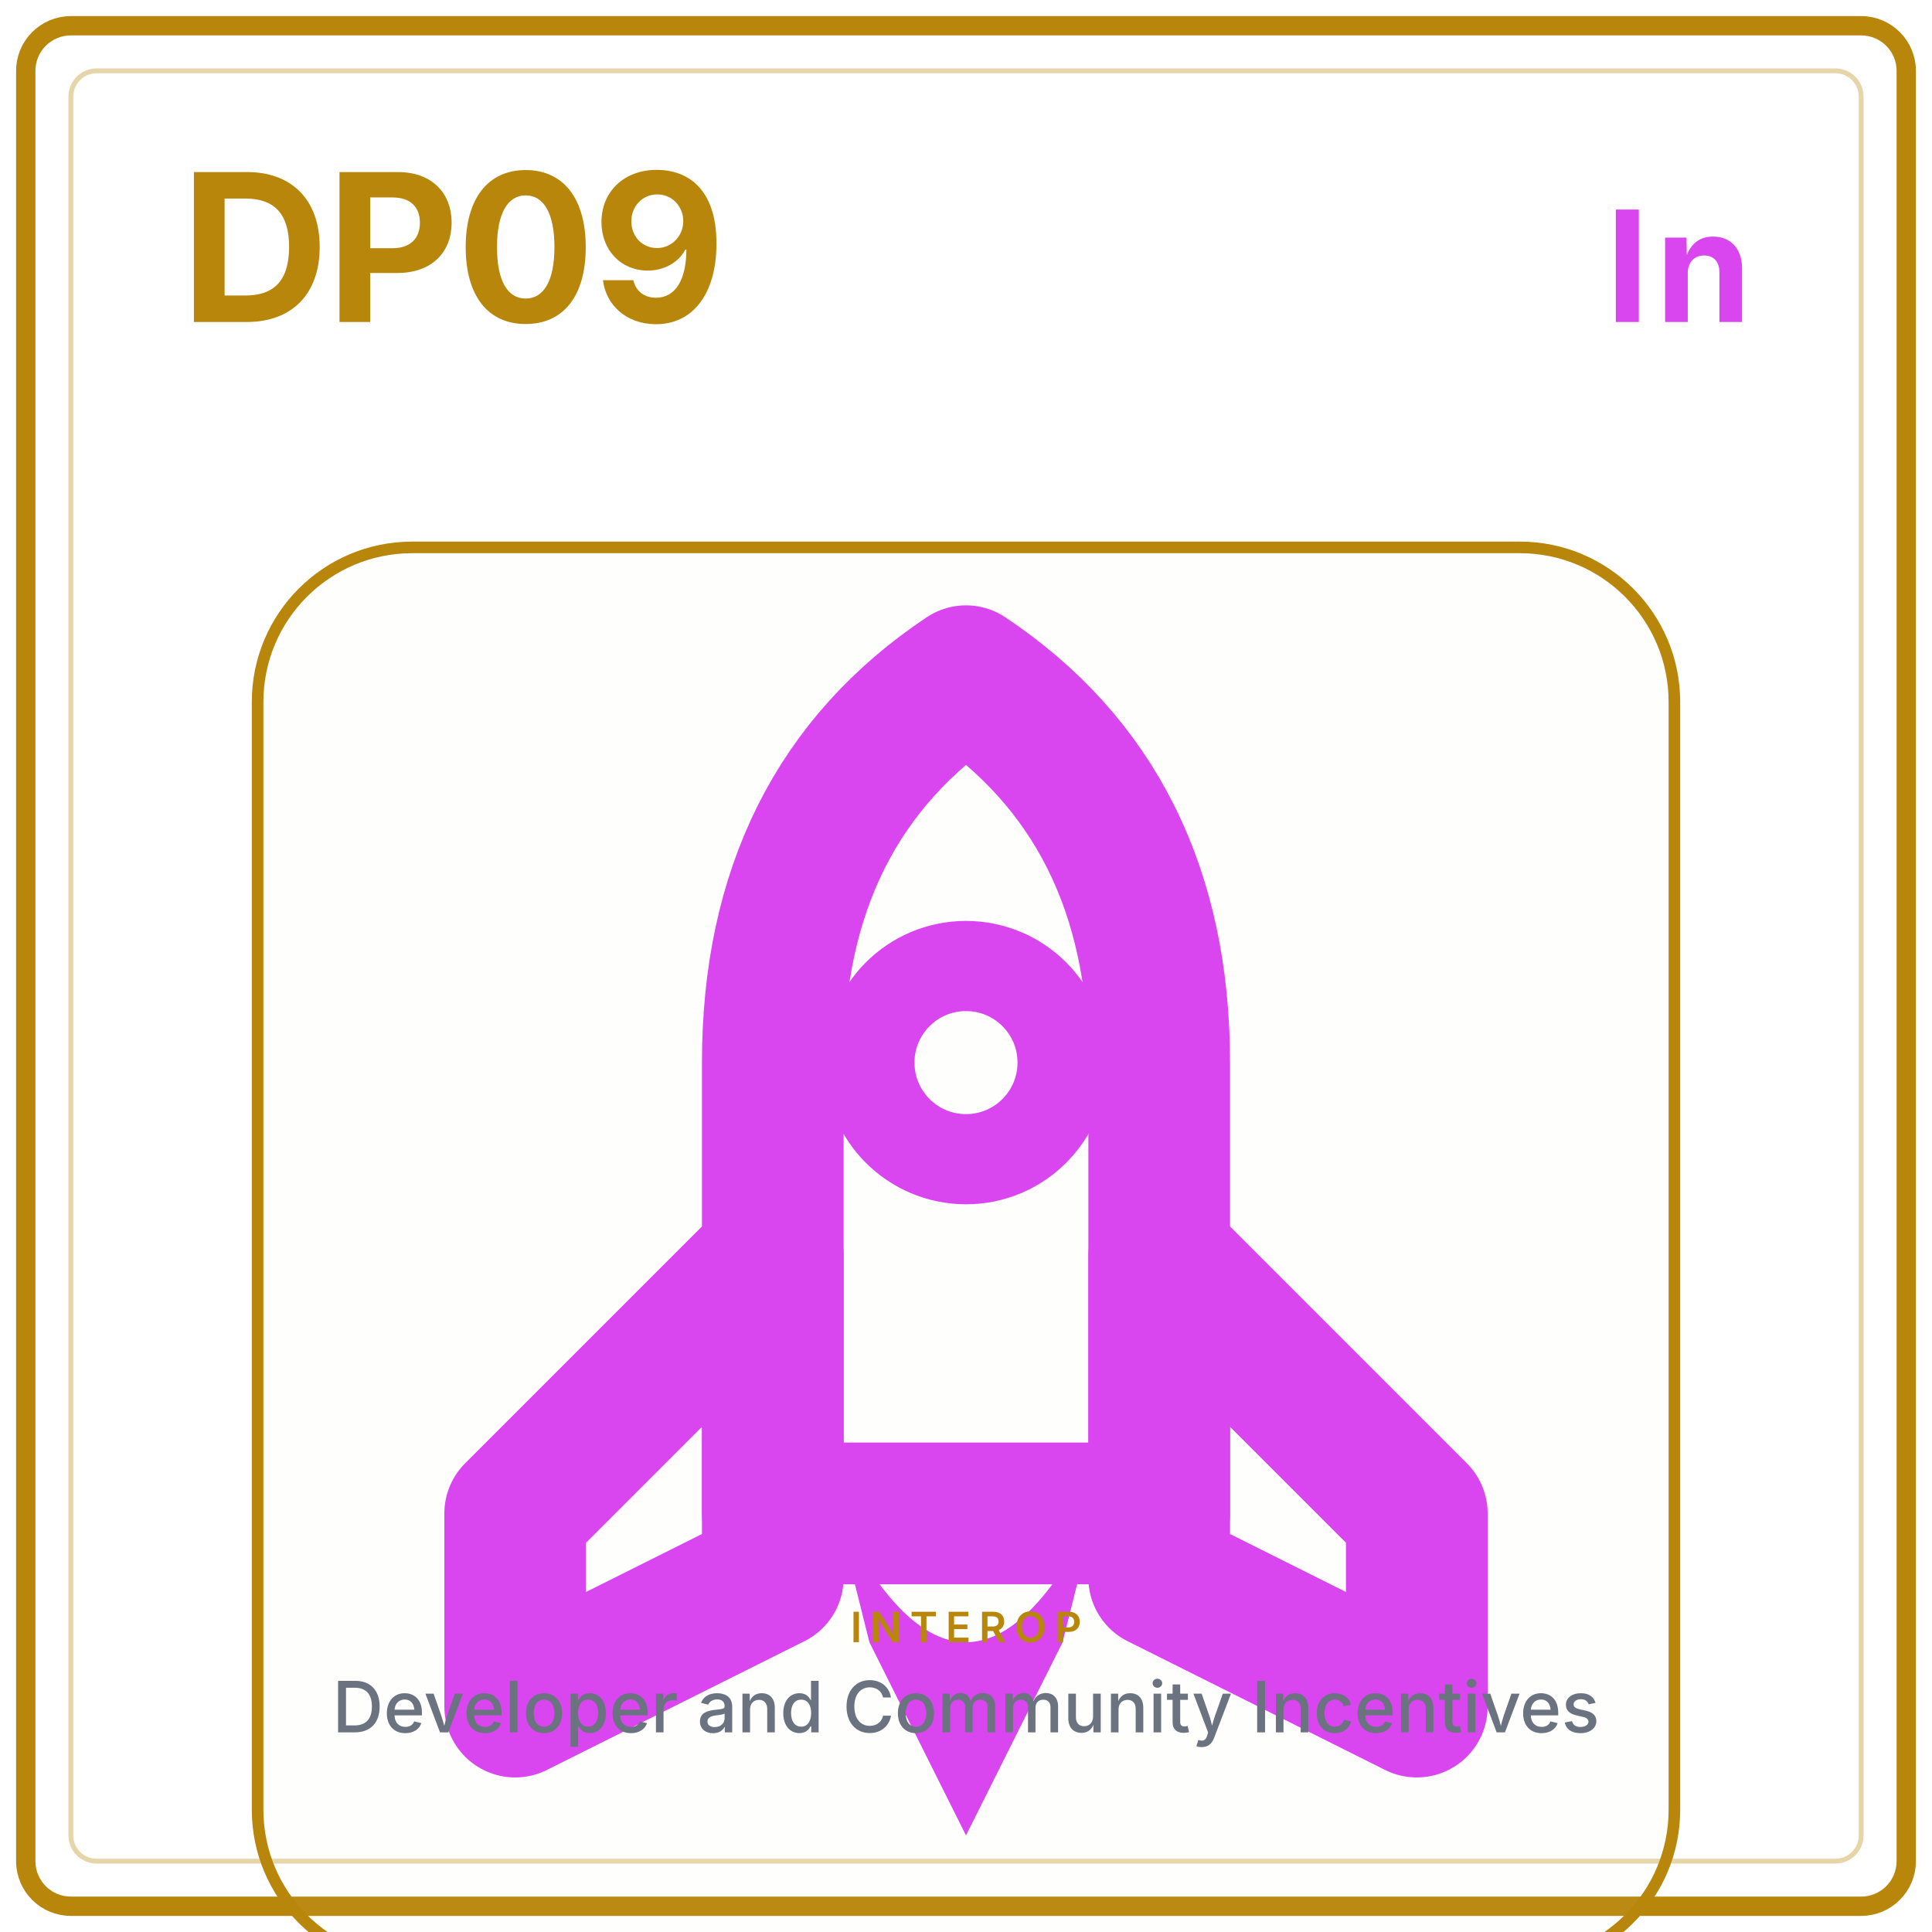
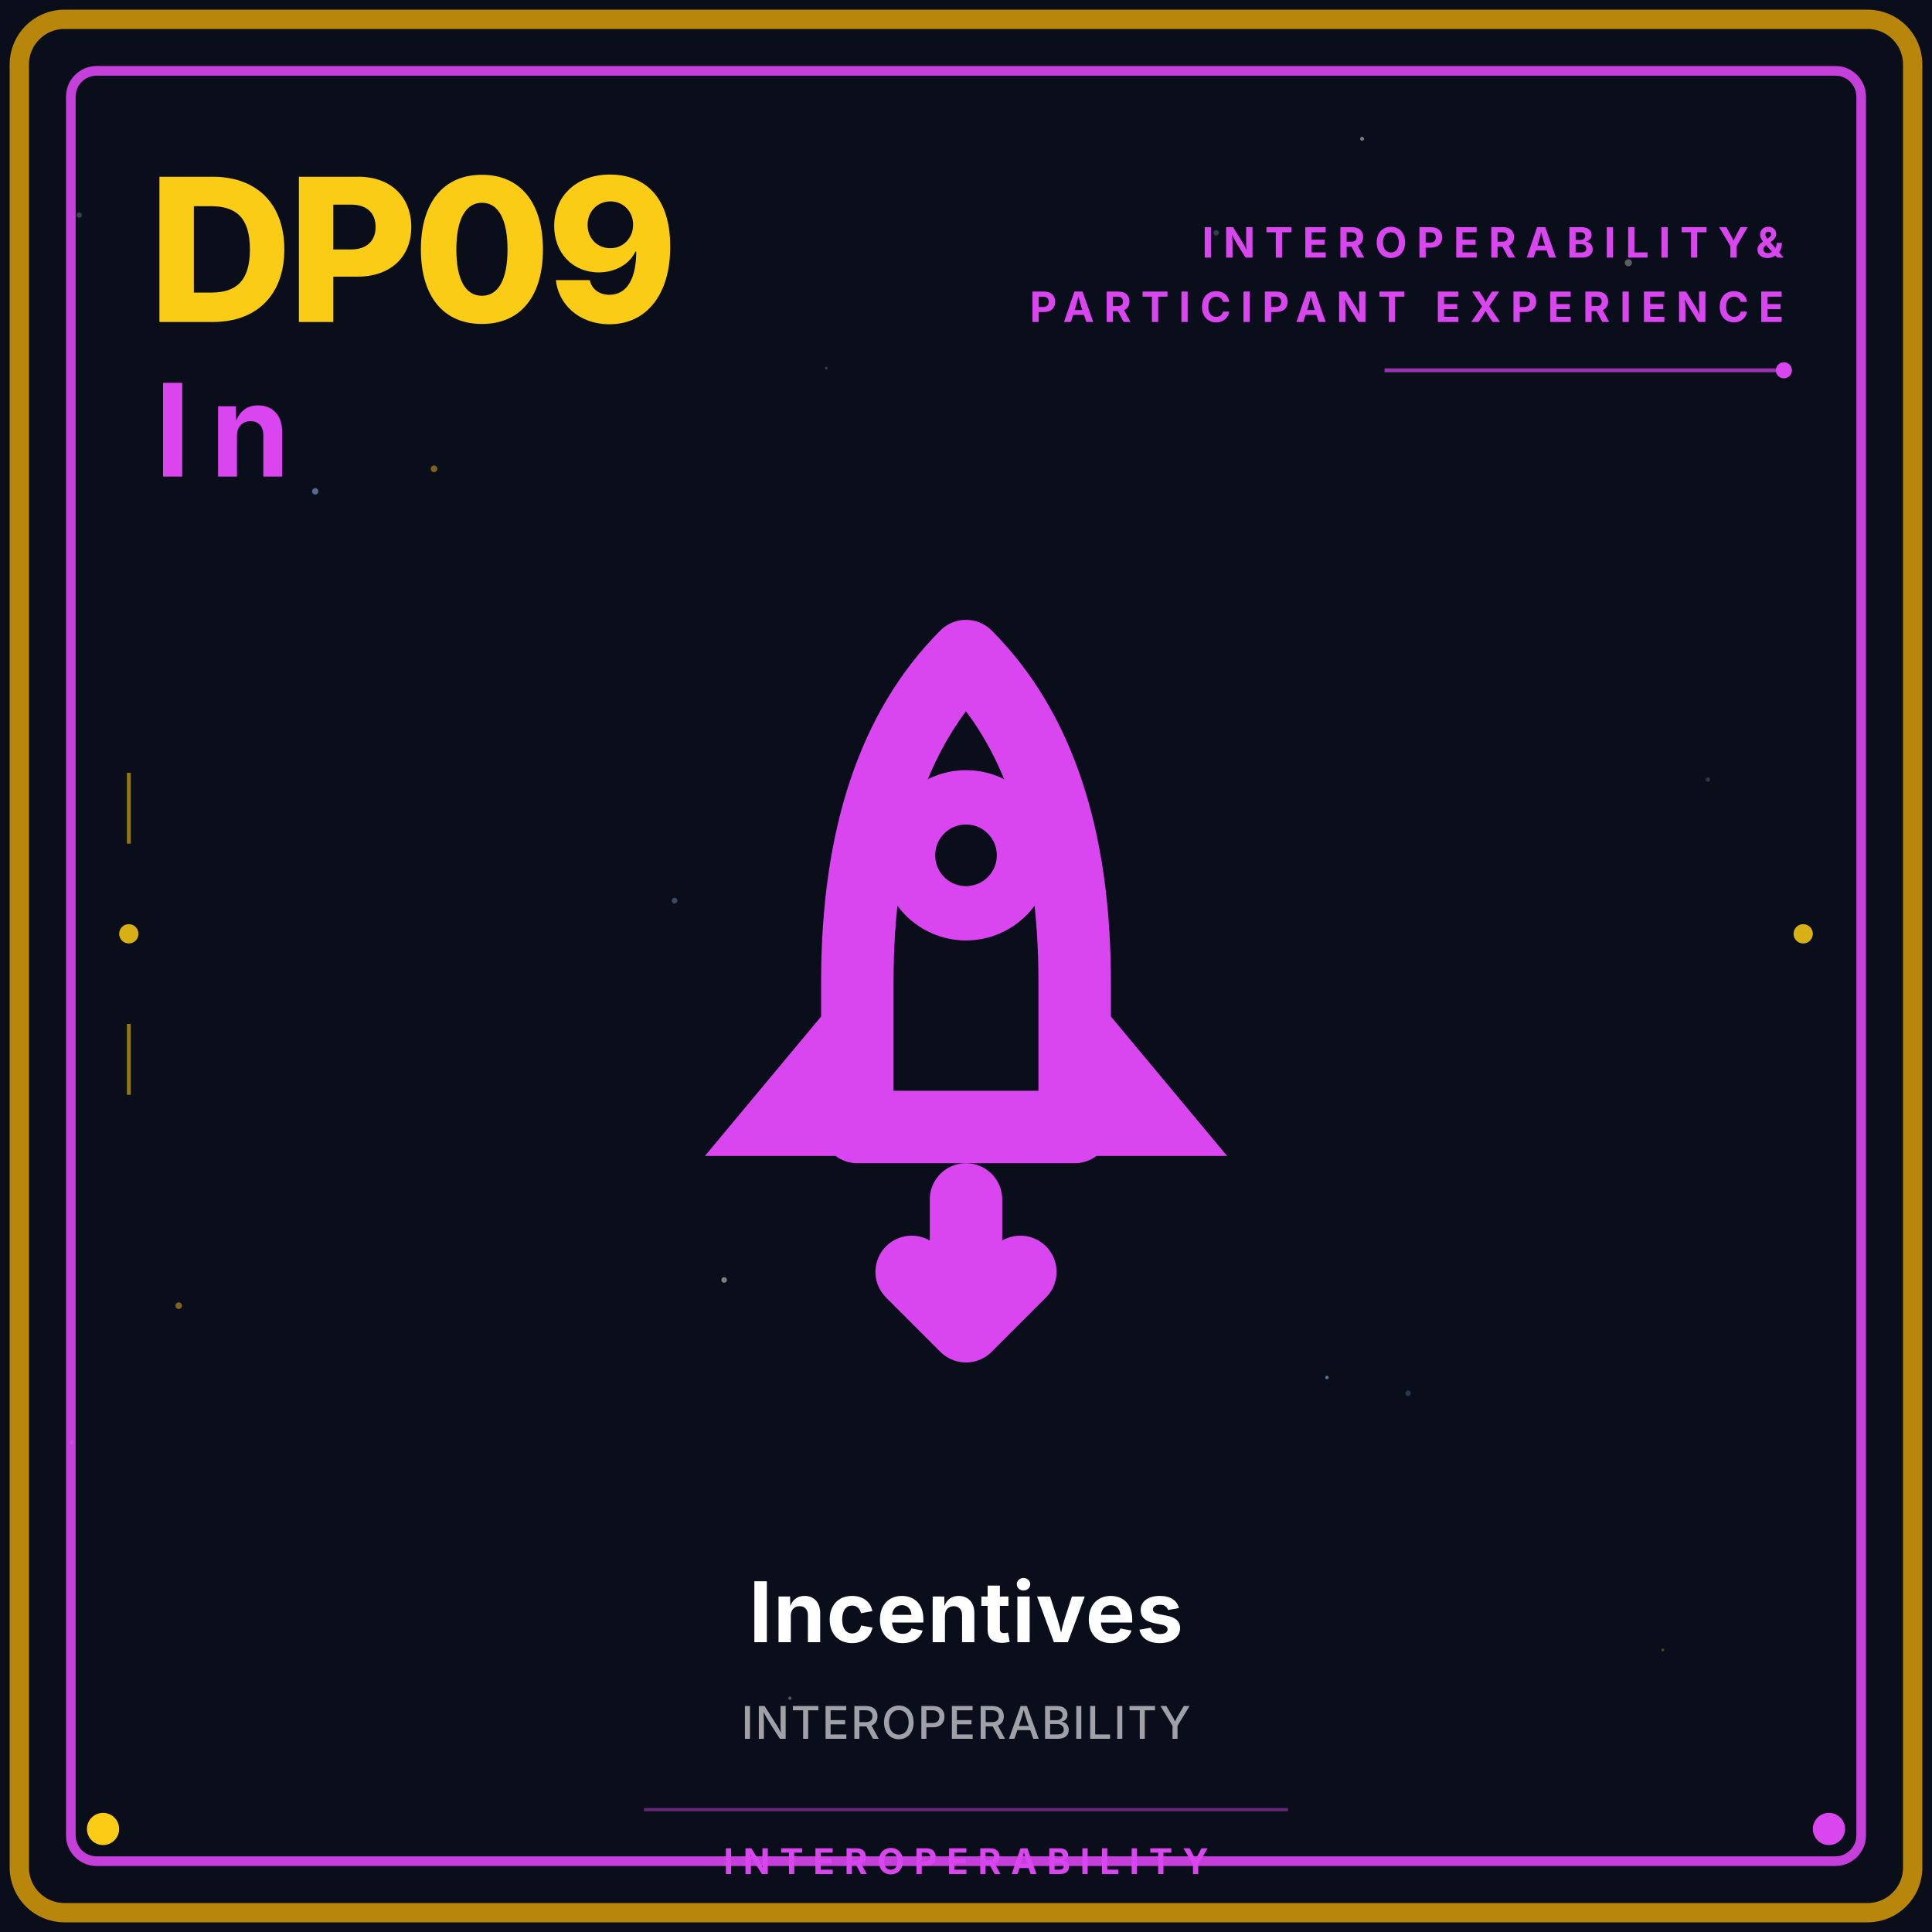
<svg xmlns="http://www.w3.org/2000/svg" viewBox="0 0 600 600" width="600" height="600" role="img" aria-labelledby="t">
-   <rect width="600" height="600" fill="#ffffff" />
-   <rect x="8" y="8" width="584" height="584" rx="14" fill="none" stroke="#b8860b" stroke-width="6" />
-   <rect x="22" y="22" width="556" height="556" rx="8" fill="none" stroke="#b8860b" stroke-width="1.5" stroke-opacity="0.35" />
-   <text x="56" y="100" font-family="Inter, &quot;SF Pro Text&quot;, &quot;Segoe UI&quot;, system-ui, sans-serif" font-size="64" font-weight="700" fill="#b8860b" letter-spacing="-1">DP09</text>
-   <text x="544" y="100" font-family="Inter, &quot;SF Pro Text&quot;, &quot;Segoe UI&quot;, system-ui, sans-serif" font-size="48" font-weight="700" fill="#d946ef" text-anchor="end" letter-spacing="2">In</text>
-   <svg x="60" y="150" width="480" height="480" viewBox="0 0 24 24" fill="none">
-     <rect x="1.0" y="1.0" width="22" height="22" rx="2.4" fill="#f5e9c8" fill-opacity="0.04" stroke="#b8860b" stroke-width="0.18" />
-     <path d="M 12 3 Q 15 5 15 9 L 15 16 L 9 16 L 9 9 Q 9 5 12 3 Z" fill="none" stroke="#d946ef" stroke-width="2.2" stroke-linejoin="round" />
-     <circle cx="12" cy="9" r="1.5" fill="none" stroke="#d946ef" stroke-width="1.4" stroke-opacity="1.0" />
-     <path d="M 9 12 L 5 16 L 5 19 L 9 17 Z" fill="none" stroke="#d946ef" stroke-width="2.2" stroke-linejoin="round" />
-     <path d="M 15 12 L 19 16 L 19 19 L 15 17 Z" fill="none" stroke="#d946ef" stroke-width="2.2" stroke-linejoin="round" />
-     <path d="M 10 16 Q 12 20 14 16 L 13.5 18 L 12 21 L 10.5 18 Z" fill="#d946ef" stroke="none" />
+   <rect width="600" height="600" fill="#0a0e1a" />
+   <circle cx="279.3" cy="229.1" r="0.51" fill="#ffffff" fill-opacity="0.5" />
+   <circle cx="209.5" cy="279.7" r="0.88" fill="#a0c8ff" fill-opacity="0.32" />
+   <circle cx="412.1" cy="427.8" r="0.54" fill="#a0c8ff" fill-opacity="0.53" />
+   <circle cx="256.6" cy="114.3" r="0.44" fill="#a0c8ff" fill-opacity="0.25" />
+   <circle cx="55.5" cy="405.5" r="1.03" fill="#e8b923" fill-opacity="0.51" />
+   <circle cx="134.8" cy="145.6" r="1.03" fill="#e8b923" fill-opacity="0.51" />
+   <circle cx="530.4" cy="242.1" r="0.67" fill="#a0c8ff" fill-opacity="0.22" />
+   <circle cx="516.4" cy="512.4" r="0.44" fill="#e8b923" fill-opacity="0.33" />
+   <circle cx="97.9" cy="152.6" r="0.99" fill="#a0c8ff" fill-opacity="0.5" />
+   <circle cx="22.2" cy="448.0" r="0.56" fill="#e8b923" fill-opacity="0.5" />
+   <circle cx="24.6" cy="66.8" r="0.83" fill="#ffffff" fill-opacity="0.21" />
+   <circle cx="340.9" cy="321.0" r="0.56" fill="#ffffff" fill-opacity="0.22" />
+   <circle cx="377.7" cy="72.3" r="0.86" fill="#a0c8ff" fill-opacity="0.26" />
+   <circle cx="423.0" cy="43.1" r="0.62" fill="#ffffff" fill-opacity="0.44" />
+   <circle cx="437.3" cy="432.7" r="0.86" fill="#a0c8ff" fill-opacity="0.21" />
+   <circle cx="245.3" cy="527.4" r="0.53" fill="#a0c8ff" fill-opacity="0.38" />
+   <circle cx="224.9" cy="397.5" r="0.87" fill="#ffffff" fill-opacity="0.47" />
+   <circle cx="505.7" cy="81.6" r="1.11" fill="#ffffff" fill-opacity="0.33" />
+   <rect x="6" y="6" width="588" height="588" rx="14" fill="none" stroke="#b8860b" stroke-width="6" />
+   <rect x="22" y="22" width="556" height="556" rx="8" fill="none" stroke="#d946ef" stroke-width="3" stroke-opacity="0.9" />
+   <text x="46" y="100" font-family="'Inter','SF Pro Display','Segoe UI','Liberation Sans','DejaVu Sans',system-ui,sans-serif" font-size="62" font-weight="800" fill="#facc15" letter-spacing="-1.5">DP09</text>
+   <text x="48" y="148" font-family="'Inter','SF Pro Display','Segoe UI','Liberation Sans','DejaVu Sans',system-ui,sans-serif" font-size="40" font-weight="700" fill="#d946ef" letter-spacing="6">In</text>
+   <text x="554" y="80" font-family="'Inter','SF Pro Display','Segoe UI','Liberation Sans','DejaVu Sans',system-ui,sans-serif" font-size="13" font-weight="700" fill="#d946ef" letter-spacing="3" text-anchor="end">INTEROPERABILITY&amp;</text>
+   <text x="554" y="100" font-family="'Inter','SF Pro Display','Segoe UI','Liberation Sans','DejaVu Sans',system-ui,sans-serif" font-size="13" font-weight="700" fill="#d946ef" letter-spacing="3" text-anchor="end">PARTICIPANT EXPERIENCE</text>
+   <line x1="430" y1="115" x2="554" y2="115" stroke="#d946ef" stroke-width="1.2" stroke-opacity="0.7" />
+   <circle cx="554" cy="115" r="2.5" fill="#d946ef" />
+   <circle cx="40" cy="290" r="3" fill="#facc15" fill-opacity="0.85" />
+   <line x1="40" y1="240" x2="40" y2="262" stroke="#facc15" stroke-width="1.2" stroke-opacity="0.55" />
+   <line x1="40" y1="318" x2="40" y2="340" stroke="#facc15" stroke-width="1.2" stroke-opacity="0.55" />
+   <circle cx="560" cy="290" r="3" fill="#facc15" fill-opacity="0.85" />
+   <svg x="165" y="170" width="270" height="270" viewBox="0 0 24 24" fill="none" stroke="#d946ef">
+     <path d="M12 3 Q15 6 15 12 L15 16 L9 16 L9 12 Q9 6 12 3 Z" stroke="#d946ef" stroke-width="2" fill="none" stroke-linejoin="round" />
+     <circle cx="12" cy="8.5" r="1.6" stroke="#d946ef" stroke-width="1.5" fill="none" />
+     <path d="M9 13 L6.5 16 L9 16 Z" stroke="#d946ef" stroke-width="1.6" fill="#d946ef" fill-opacity="0.6" />
+     <path d="M15 13 L17.5 16 L15 16 Z" stroke="#d946ef" stroke-width="1.6" fill="#d946ef" fill-opacity="0.6" />
+     <path d="M12 18 L12 21.5 M10.5 20 L12 21.5 L13.5 20" stroke="#d946ef" stroke-width="2" stroke-linecap="round" stroke-linejoin="round" fill="none" />
  </svg>
-   <text x="300" y="538" font-family="Inter, &quot;SF Pro Text&quot;, &quot;Segoe UI&quot;, system-ui, sans-serif" font-size="22" font-weight="500" fill="#6b7280" text-anchor="middle">Developer and Community Incentives</text>
-   <text x="300" y="510" font-family="Inter, &quot;SF Pro Text&quot;, &quot;Segoe UI&quot;, system-ui, sans-serif" font-size="13" font-weight="600" fill="#b8860b" text-anchor="middle" letter-spacing="2.5">INTEROP</text>
+   <text x="300" y="510" font-family="'Inter','SF Pro Display','Segoe UI','Liberation Sans','DejaVu Sans',system-ui,sans-serif" font-size="26" font-weight="700" fill="#ffffff" text-anchor="middle" letter-spacing="0.3">Incentives</text>
+   <text x="300" y="540" font-family="'Inter','SF Pro Display','Segoe UI','Liberation Sans','DejaVu Sans',system-ui,sans-serif" font-size="14" font-weight="500" fill="#a0a0a8" text-anchor="middle" letter-spacing="0.5">INTEROPERABILITY</text>
+   <line x1="200" y1="562" x2="400" y2="562" stroke="#d946ef" stroke-width="1" stroke-opacity="0.45" />
+   <text x="300" y="582" font-family="'Inter','SF Pro Display','Segoe UI','Liberation Sans','DejaVu Sans',system-ui,sans-serif" font-size="11" font-weight="700" fill="#d946ef" letter-spacing="3" text-anchor="middle">INTEROPERABILITY</text>
+   <circle cx="32" cy="568" r="5" fill="#facc15" />
+   <circle cx="568" cy="568" r="5" fill="#d946ef" />
</svg>
